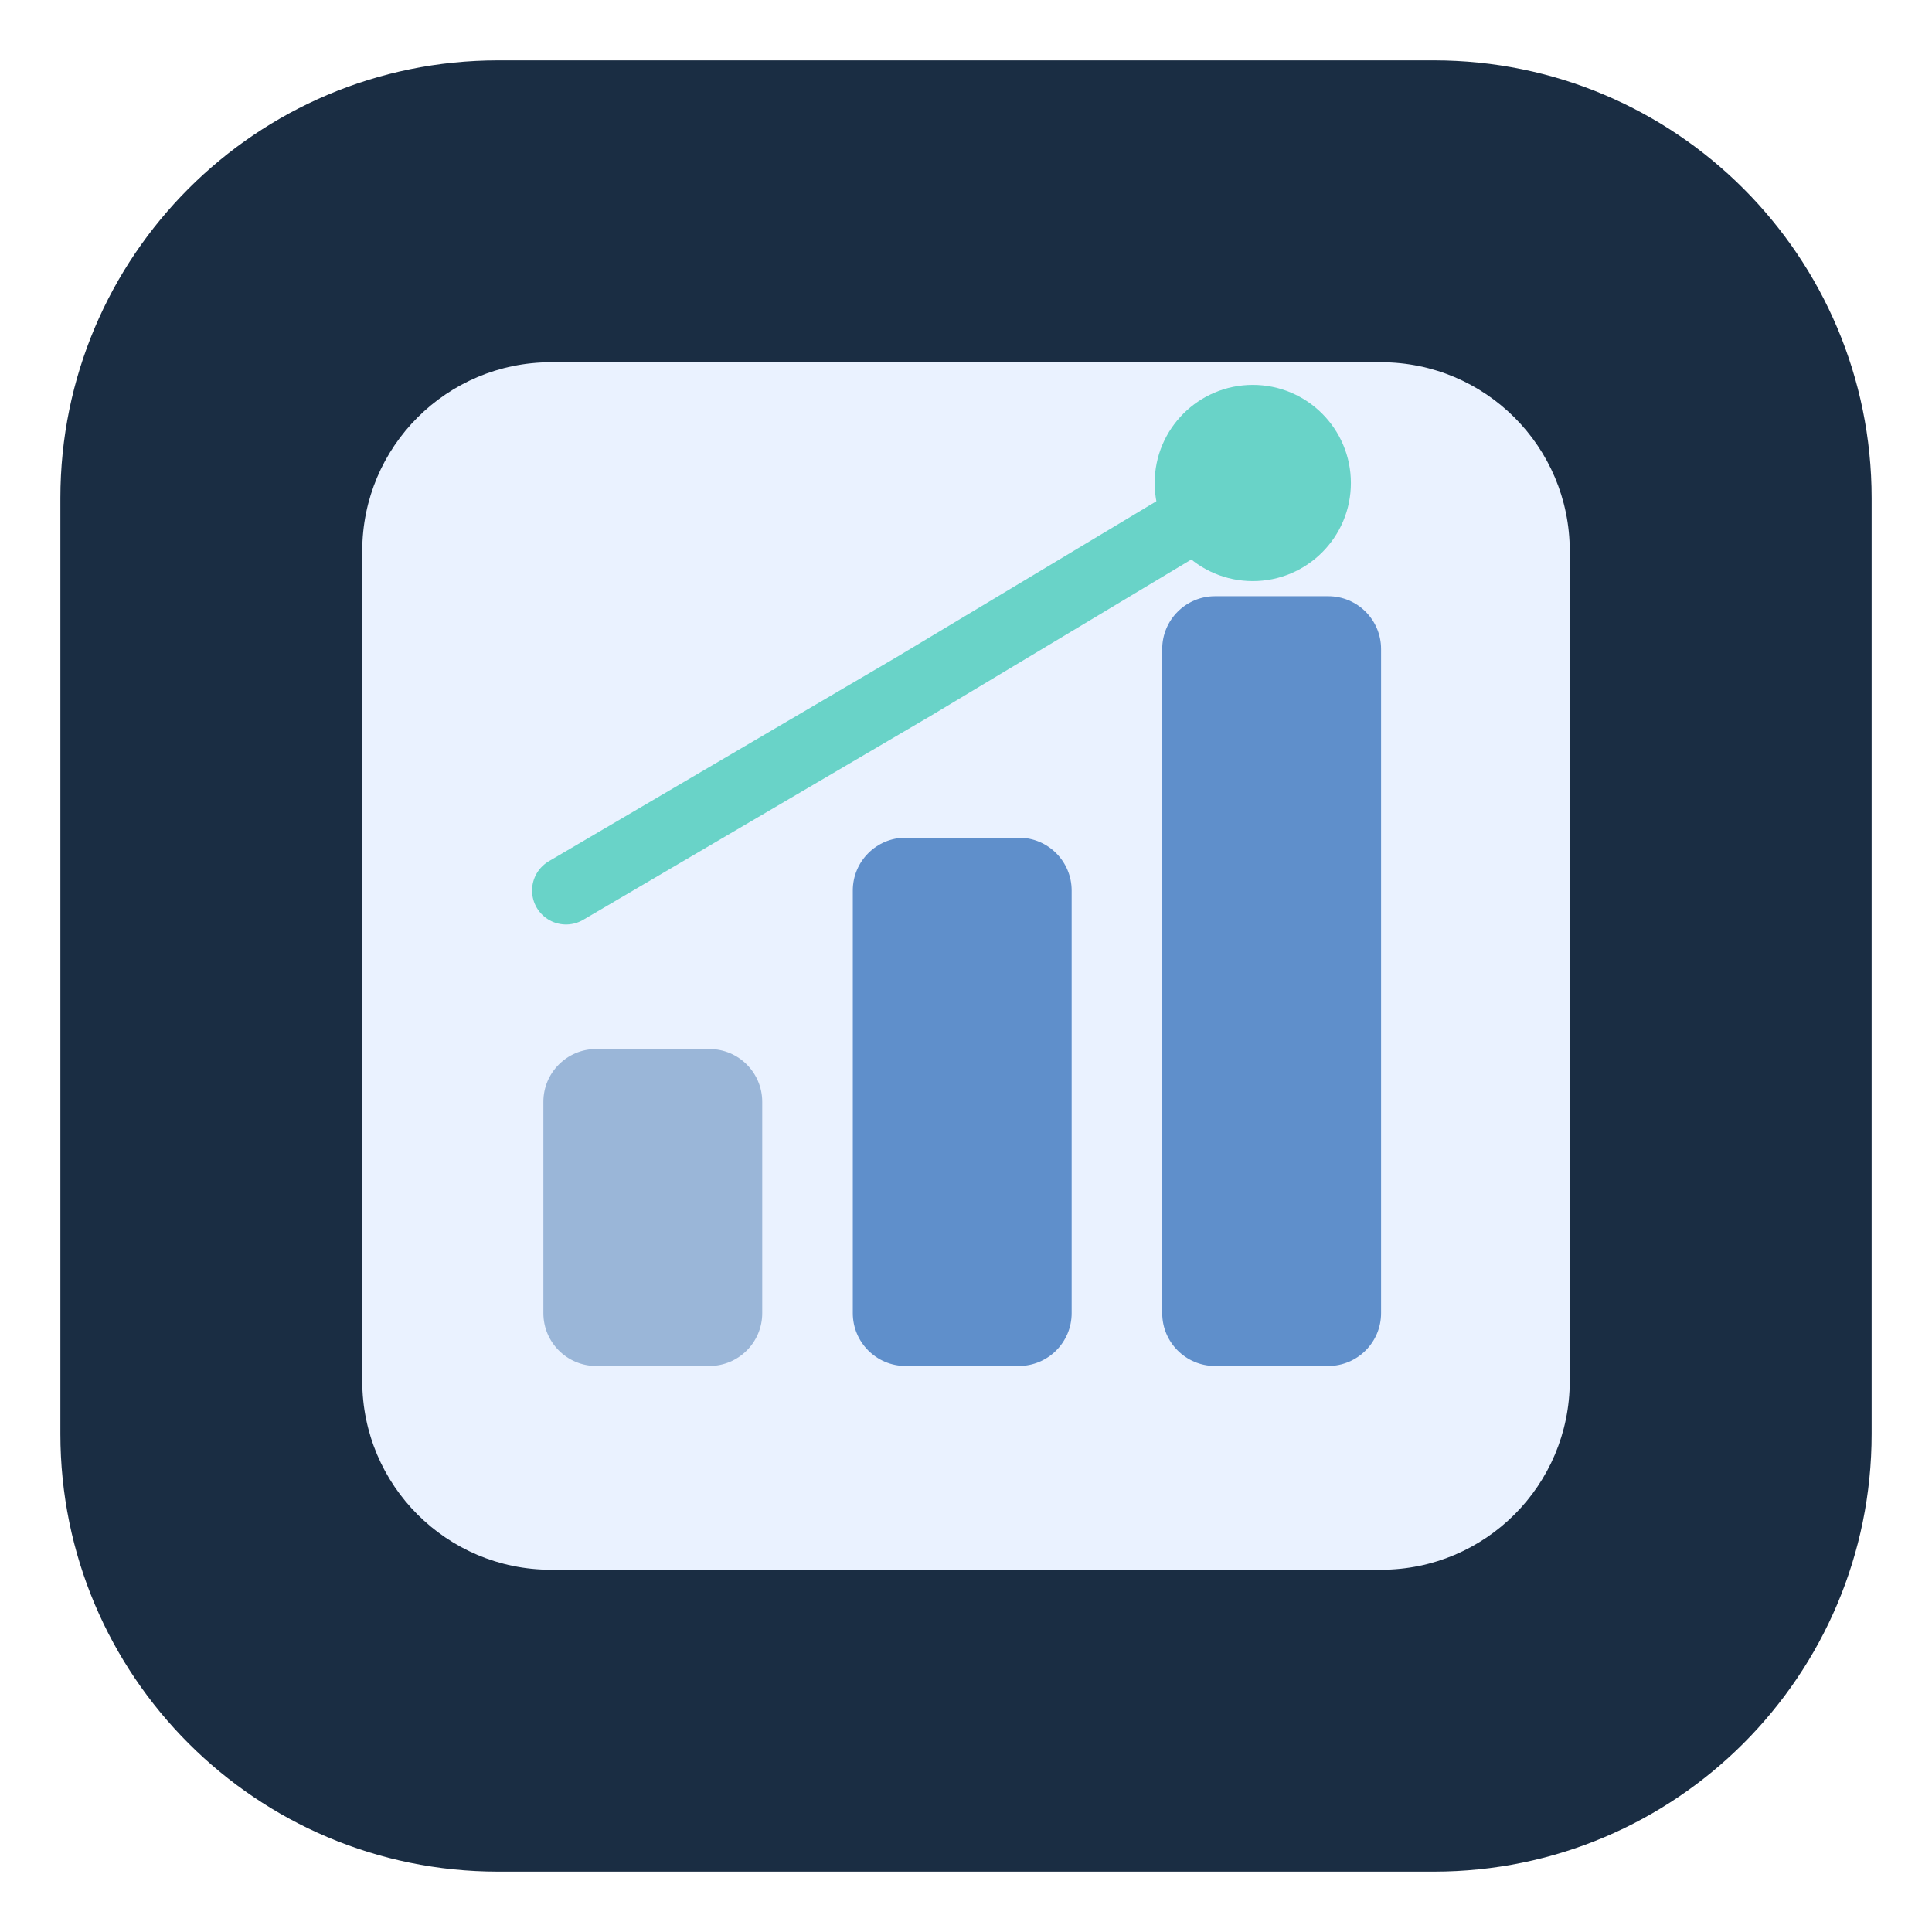
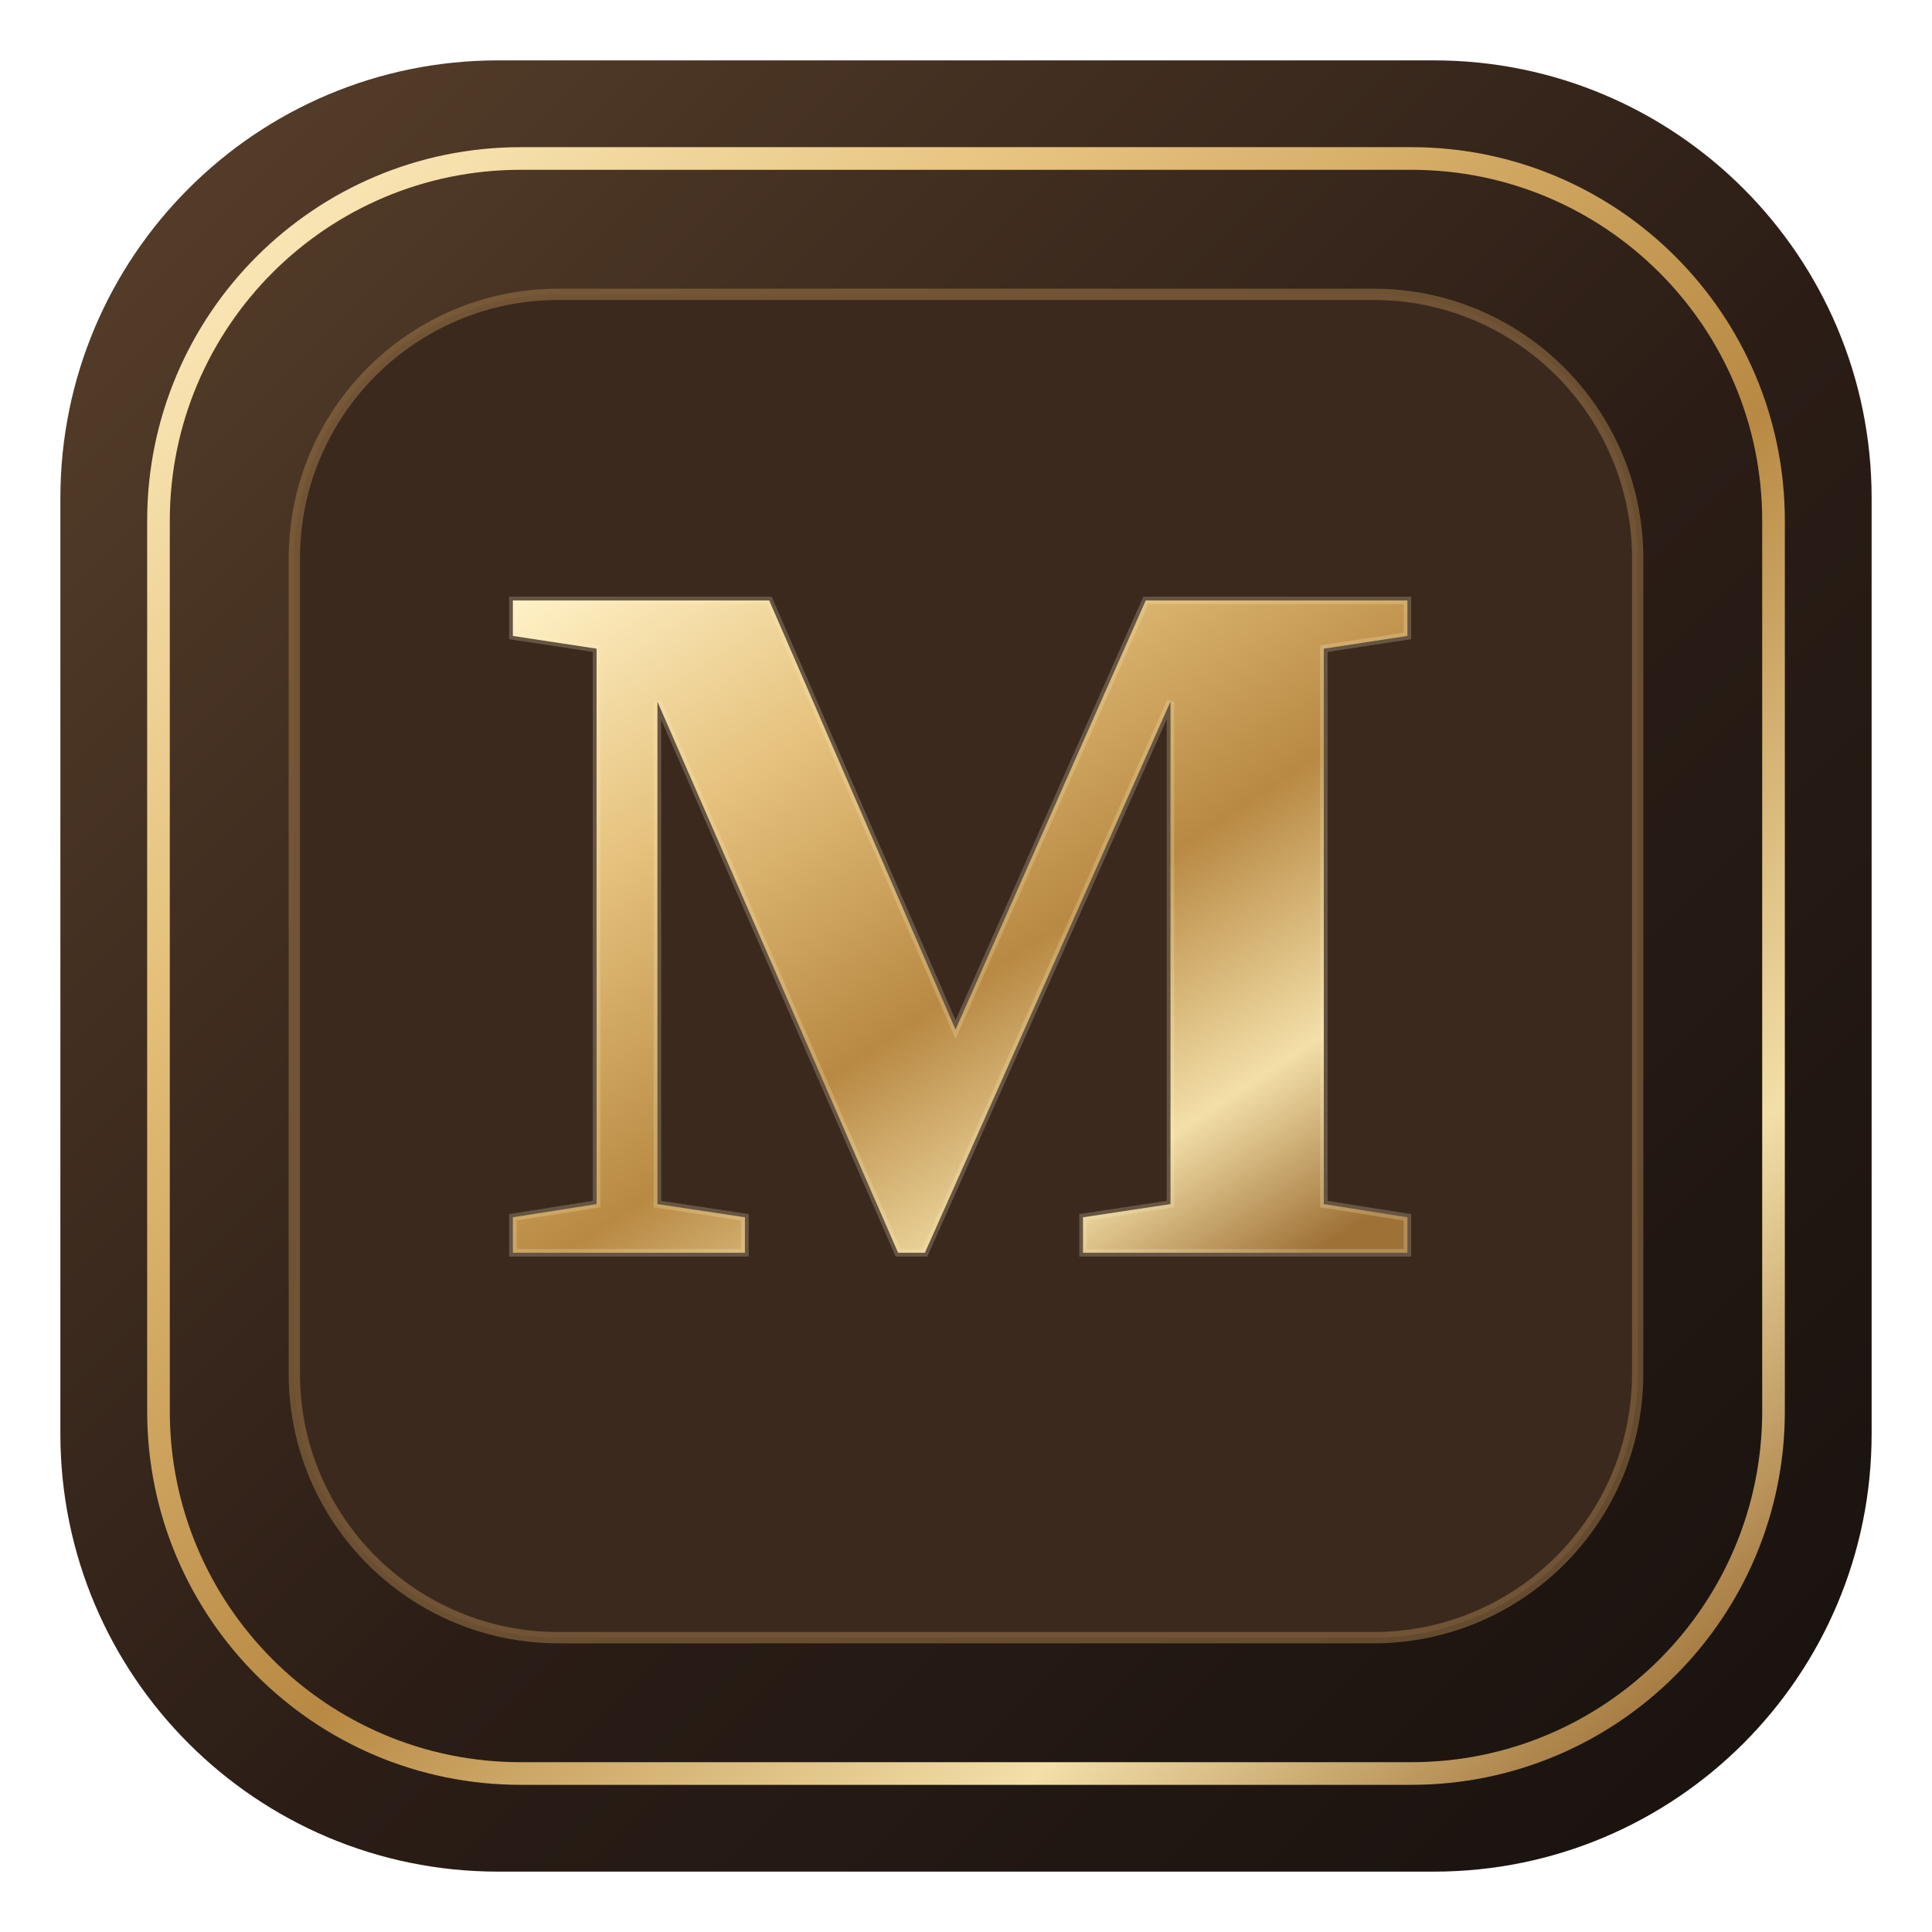
<svg xmlns="http://www.w3.org/2000/svg" viewBox="0 0 256 256">
-   <rect x="8" y="8" width="240" height="240" rx="58" fill="#1A2D43" />
-   <rect x="48" y="48" width="160" height="160" rx="25" fill="#EAF2FF" />
-   <rect x="72" y="139" width="29" height="42" rx="7" fill="#9AB6D8" />
-   <rect x="113" y="111" width="29" height="70" rx="7" fill="#5F8FCB" />
-   <rect x="154" y="79" width="29" height="102" rx="7" fill="#5F8FCB" />
-   <path d="m75 118 46-27 45-27" fill="none" stroke="#69D3C8" stroke-width="9" stroke-linecap="round" stroke-linejoin="round" />
-   <circle cx="166" cy="64" r="13" fill="#69D3C8" />
+   <defs>
+     <linearGradient id="bg" x1="0" y1="0" x2="1" y2="1">
+       <stop offset="0" stop-color="#59402b" />
+       <stop offset=".55" stop-color="#2b1d16" />
+       <stop offset="1" stop-color="#17110e" />
+     </linearGradient>
+     <linearGradient id="gold" x1="0" y1="0" x2=".9" y2="1">
+       <stop offset="0" stop-color="#fff1c6" />
+       <stop offset=".28" stop-color="#e5c17c" />
+       <stop offset=".58" stop-color="#b88943" />
+       <stop offset=".82" stop-color="#f3dfa8" />
+       <stop offset="1" stop-color="#9e7137" />
+     </linearGradient>
+   </defs>
+   <rect x="8" y="8" width="240" height="240" rx="58" fill="url(#bg)" />
+   <rect x="21" y="21" width="214" height="214" rx="48" fill="none" stroke="url(#gold)" stroke-width="3" />
+   <rect x="39" y="39" width="178" height="178" rx="35" fill="#3b291e" stroke="#9d7748" stroke-opacity=".55" stroke-width="1.5" />
+   <text x="128" y="166" text-anchor="middle" font-family="Georgia, 'Times New Roman', serif" font-size="132" font-weight="600" fill="url(#gold)" stroke="#fff0c4" stroke-opacity=".22" stroke-width="1">M</text>
+   <path d="M68 190h120" stroke="url(#gold)" stroke-width="2" stroke-linecap="round" opacity=".7" />
</svg>
